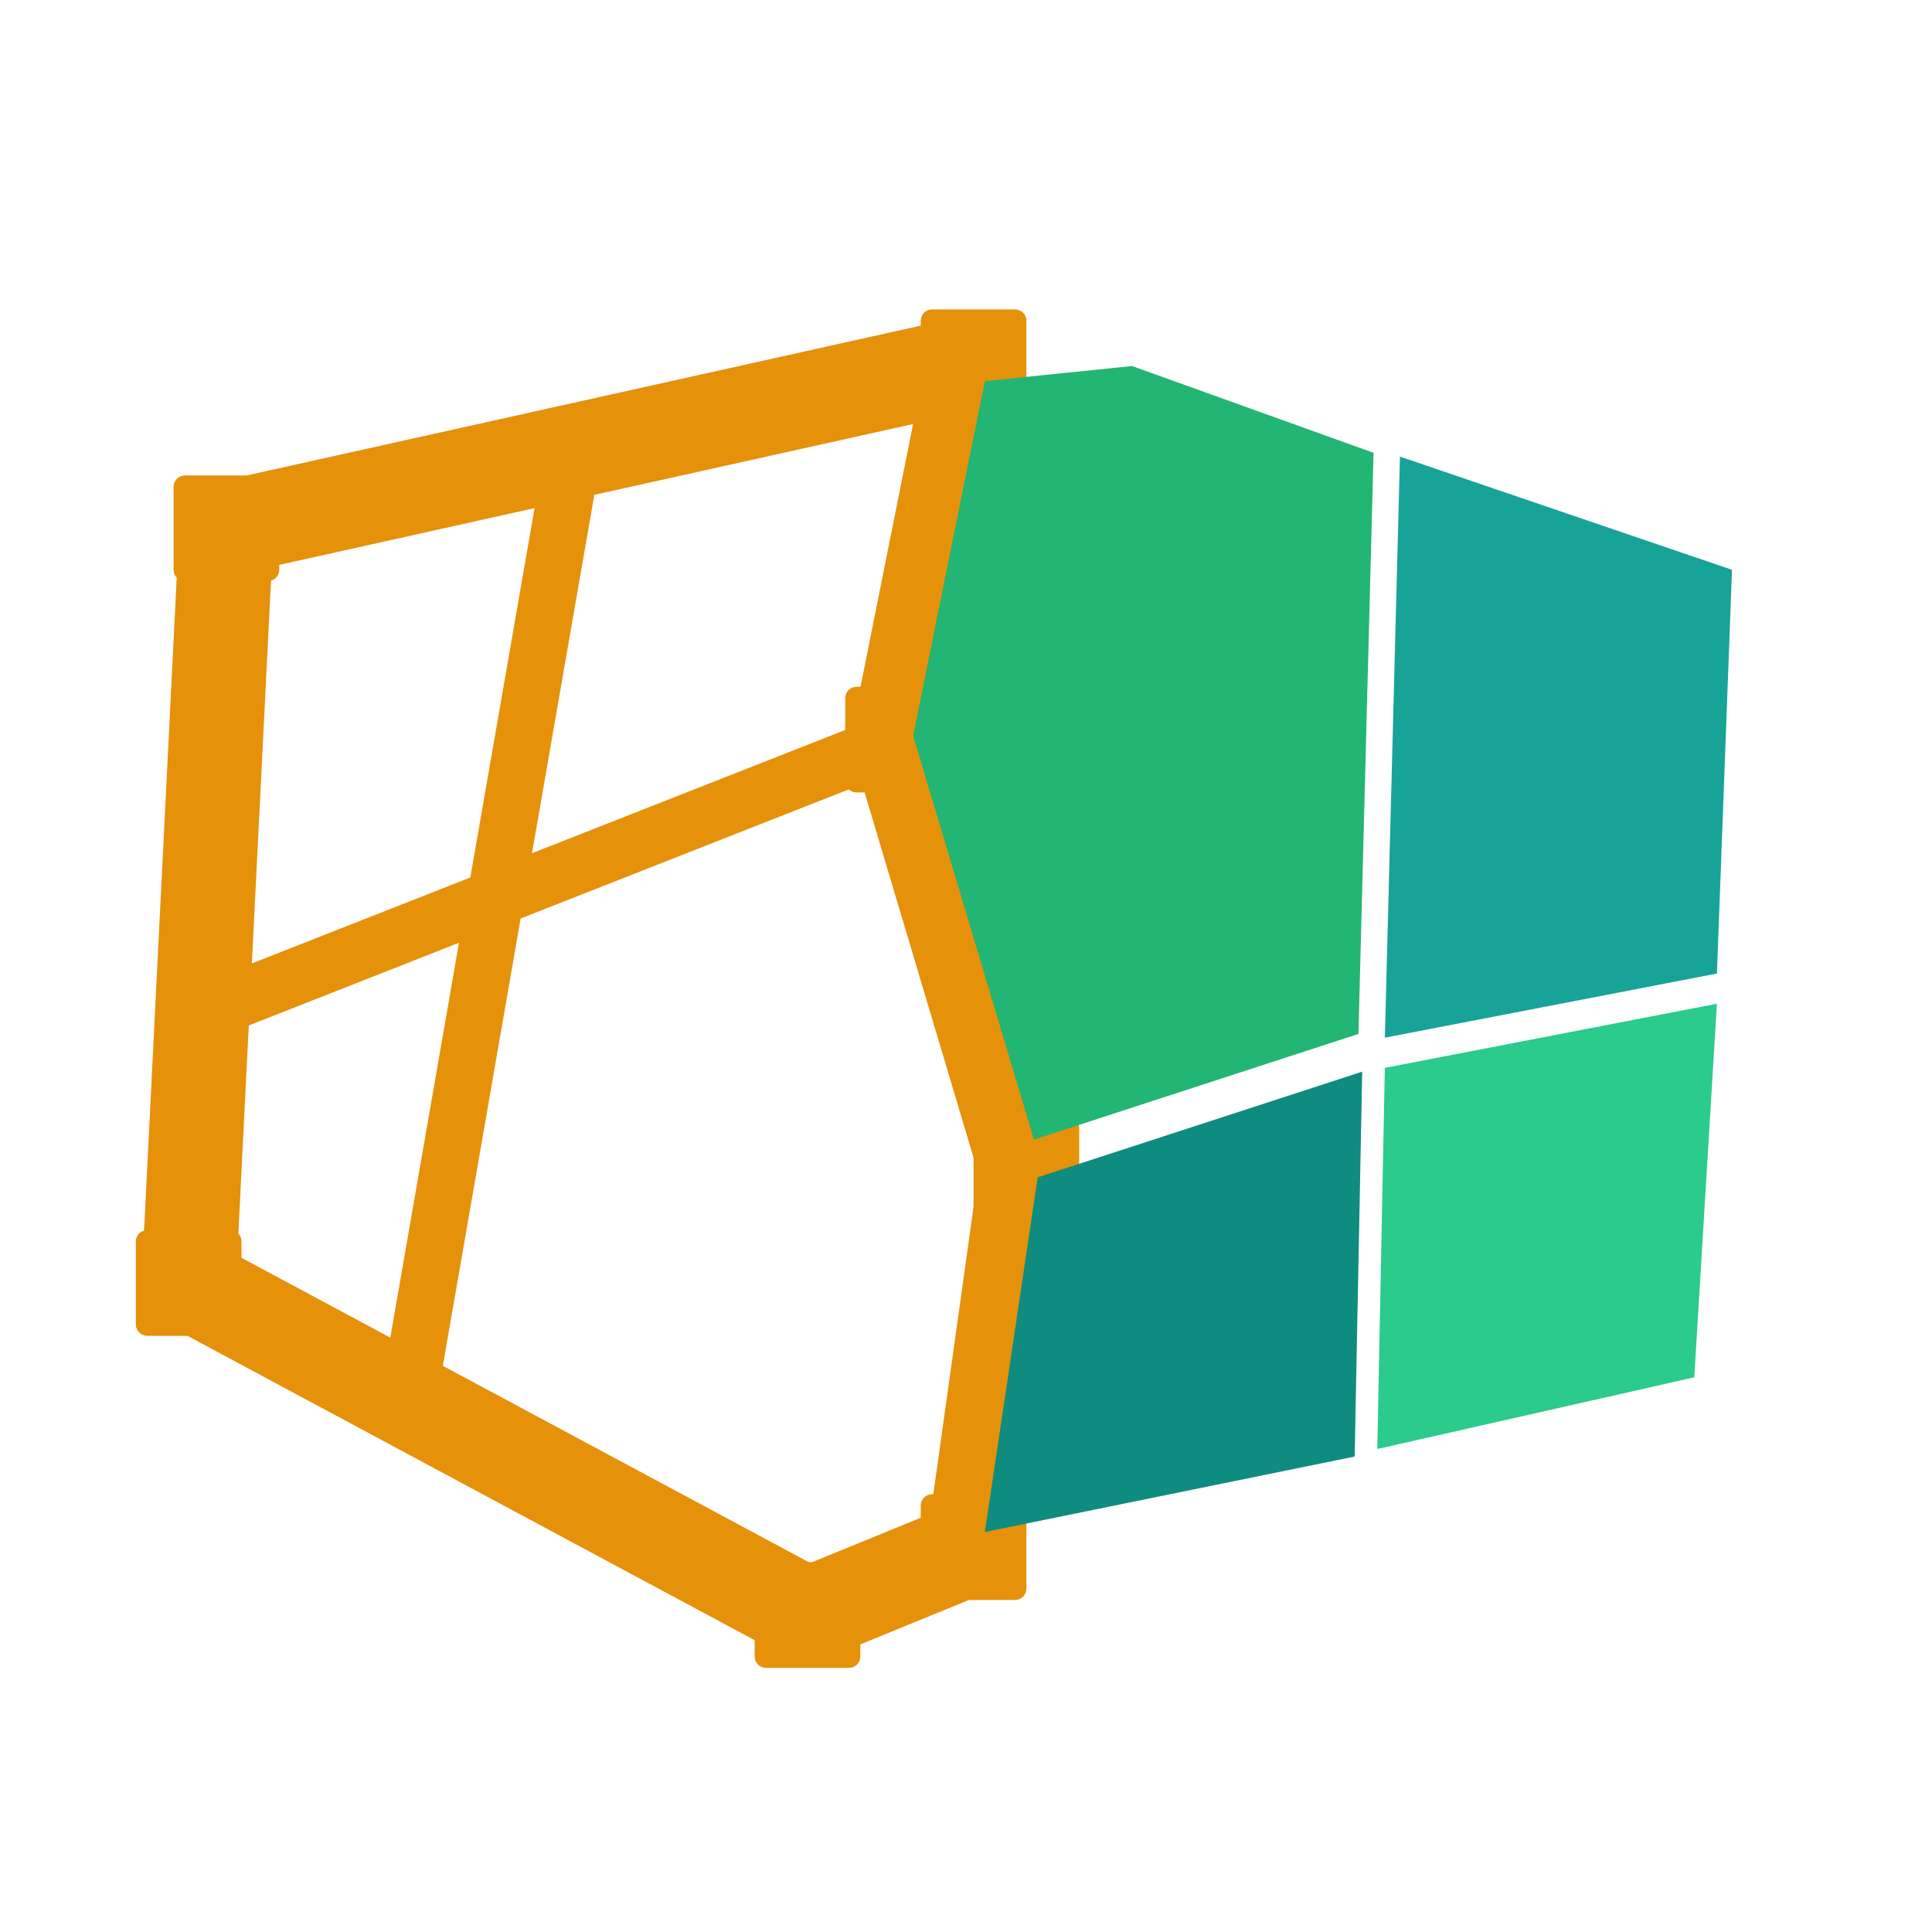
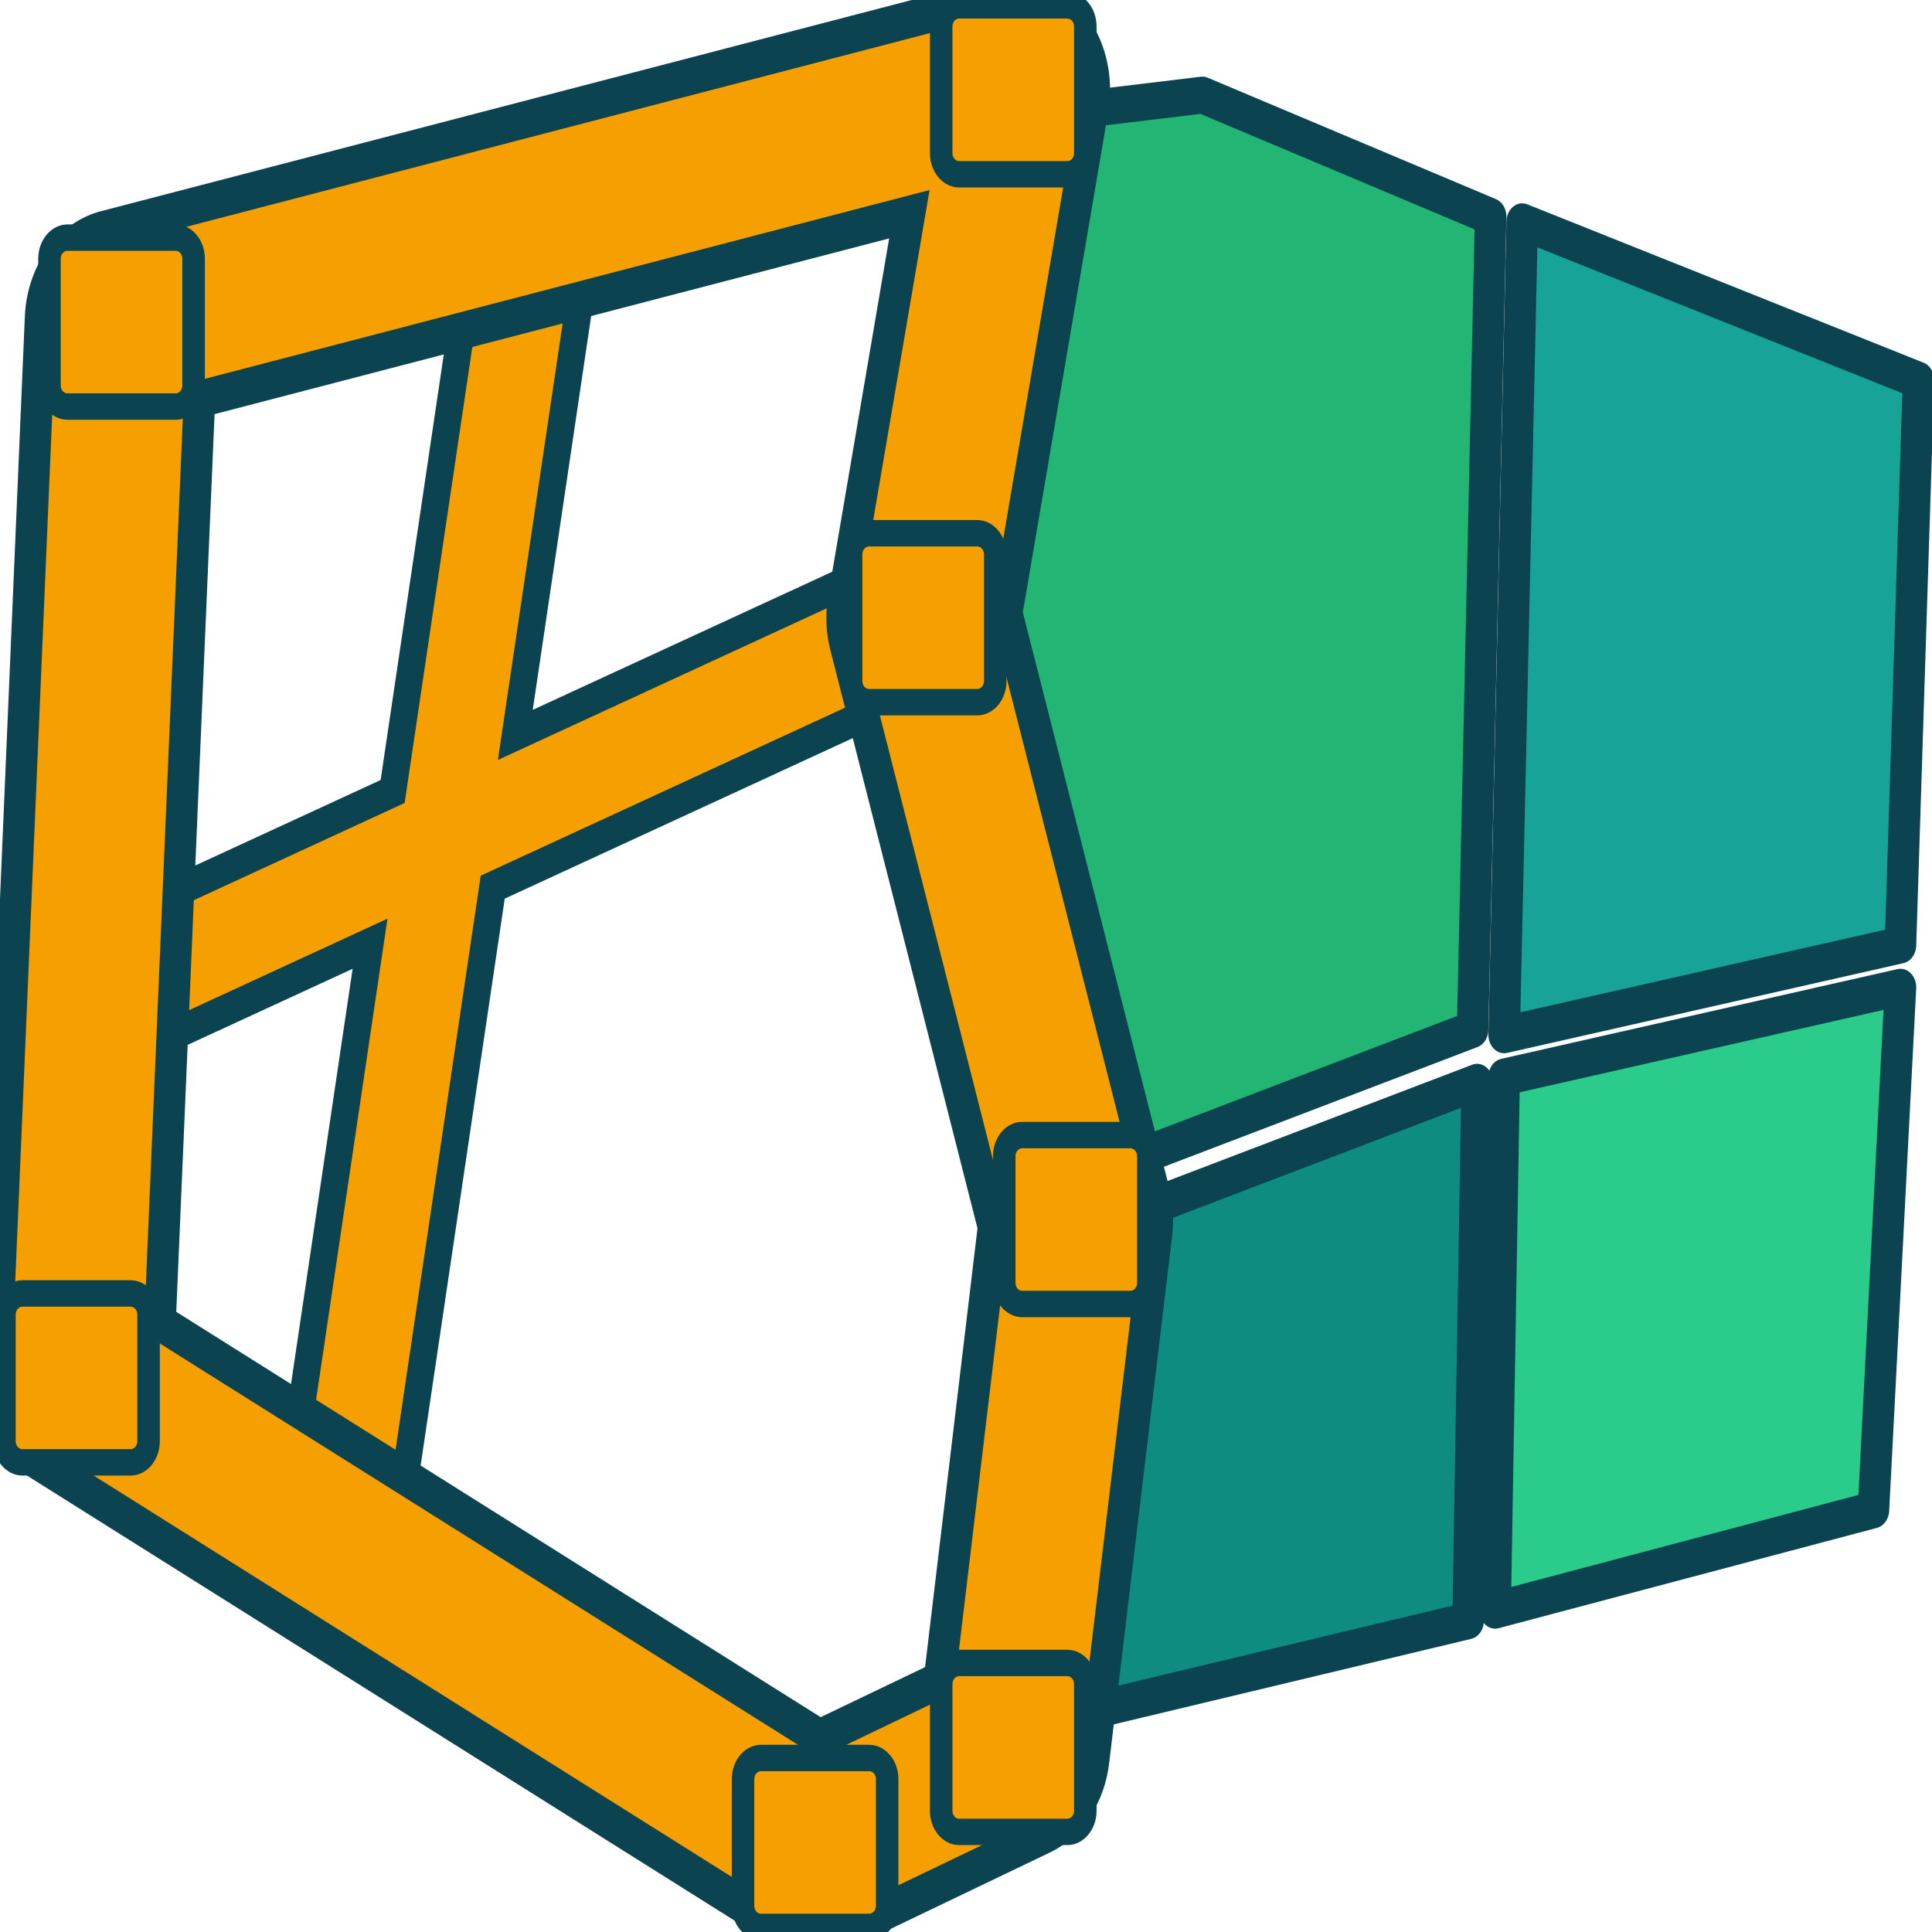
<svg xmlns="http://www.w3.org/2000/svg" viewBox="0 0 512 512" width="512" height="512">
-   <g id="cad" fill="none" stroke="#E6910A" stroke-linecap="round" stroke-linejoin="round">
-     <path stroke-width="15" d="M152,119 L108,372 M55,268 L238,196" />
-     <path stroke-width="25" d="M258,96 L60,140 L50,340 L214,428 L258,410 L272,310 L238,196 Z" />
-   </g>
-   <g id="grips" fill="#E6910A">
-     <rect x="46" y="126" width="28" height="28" rx="3" />
-     <rect x="244" y="82" width="28" height="28" rx="3" />
-     <rect x="224" y="182" width="28" height="28" rx="3" />
-     <rect x="258" y="296" width="28" height="28" rx="3" />
-     <rect x="244" y="396" width="28" height="28" rx="3" />
-     <rect x="200" y="414" width="28" height="28" rx="3" />
-     <rect x="36" y="326" width="28" height="28" rx="3" />
-   </g>
-   <g id="gis">
-     <path fill="#22B573" d="M261,101 L300,97 L364,120 L360,274 L274,302 L242,195 Z" />
-     <path fill="#0E8C7F" d="M275,312 L361,284 L359,386 L261,406 Z" />
-     <path fill="#17A398" d="M371,121 L459,151 L455,258 L367,275 Z" />
-     <path fill="#2ACB8B" d="M367,283 L455,266 L449,365 L365,384 Z" />
+   <g transform="matrix(1.1935 0 0 1.399 -39.4 -110.5)">
+     <g id="gis" stroke="#0B4450" stroke-width="7" stroke-linejoin="round">
+       <path fill="#22B573" d="M261,101 L300,97 L364,120 L360,274 L274,302 L242,195 Z" />
+       <path fill="#0E8C7F" d="M275,312 L361,284 L359,386 L261,406 Z" />
+       <path fill="#17A398" d="M371,121 L459,151 L455,258 L367,275 Z" />
+       <path fill="#2ACB8B" d="M367,283 L455,266 L449,365 L365,384 Z" />
+     </g>
+     <g id="cad" fill="none" stroke-linecap="round" stroke-linejoin="round">
+       <path stroke="#0B4450" stroke-width="31" d="M152,119 L108,372 M55,268 L238,196" />
+       <path stroke="#F5A000" stroke-width="19" d="M152,119 L108,372 M55,268 L238,196" />
+       <path stroke="#0B4450" stroke-width="43" d="M258,96 L60,140 L50,340 L214,428 L258,410 L272,310 L238,196 Z" />
+       <path stroke="#F5A000" stroke-width="29" d="M258,96 L60,140 L50,340 L214,428 L258,410 L272,310 L238,196 Z" />
+     </g>
+     <g id="grips" fill="#F5A000" stroke="#0B4450" stroke-width="5">
+       <rect x="44" y="124" width="32" height="32" rx="4" />
+       <rect x="242" y="80" width="32" height="32" rx="4" />
+       <rect x="222" y="180" width="32" height="32" rx="4" />
+       <rect x="256" y="294" width="32" height="32" rx="4" />
+       <rect x="242" y="394" width="32" height="32" rx="4" />
+       <rect x="198" y="412" width="32" height="32" rx="4" />
+       <rect x="34" y="324" width="32" height="32" rx="4" />
+     </g>
  </g>
</svg>
